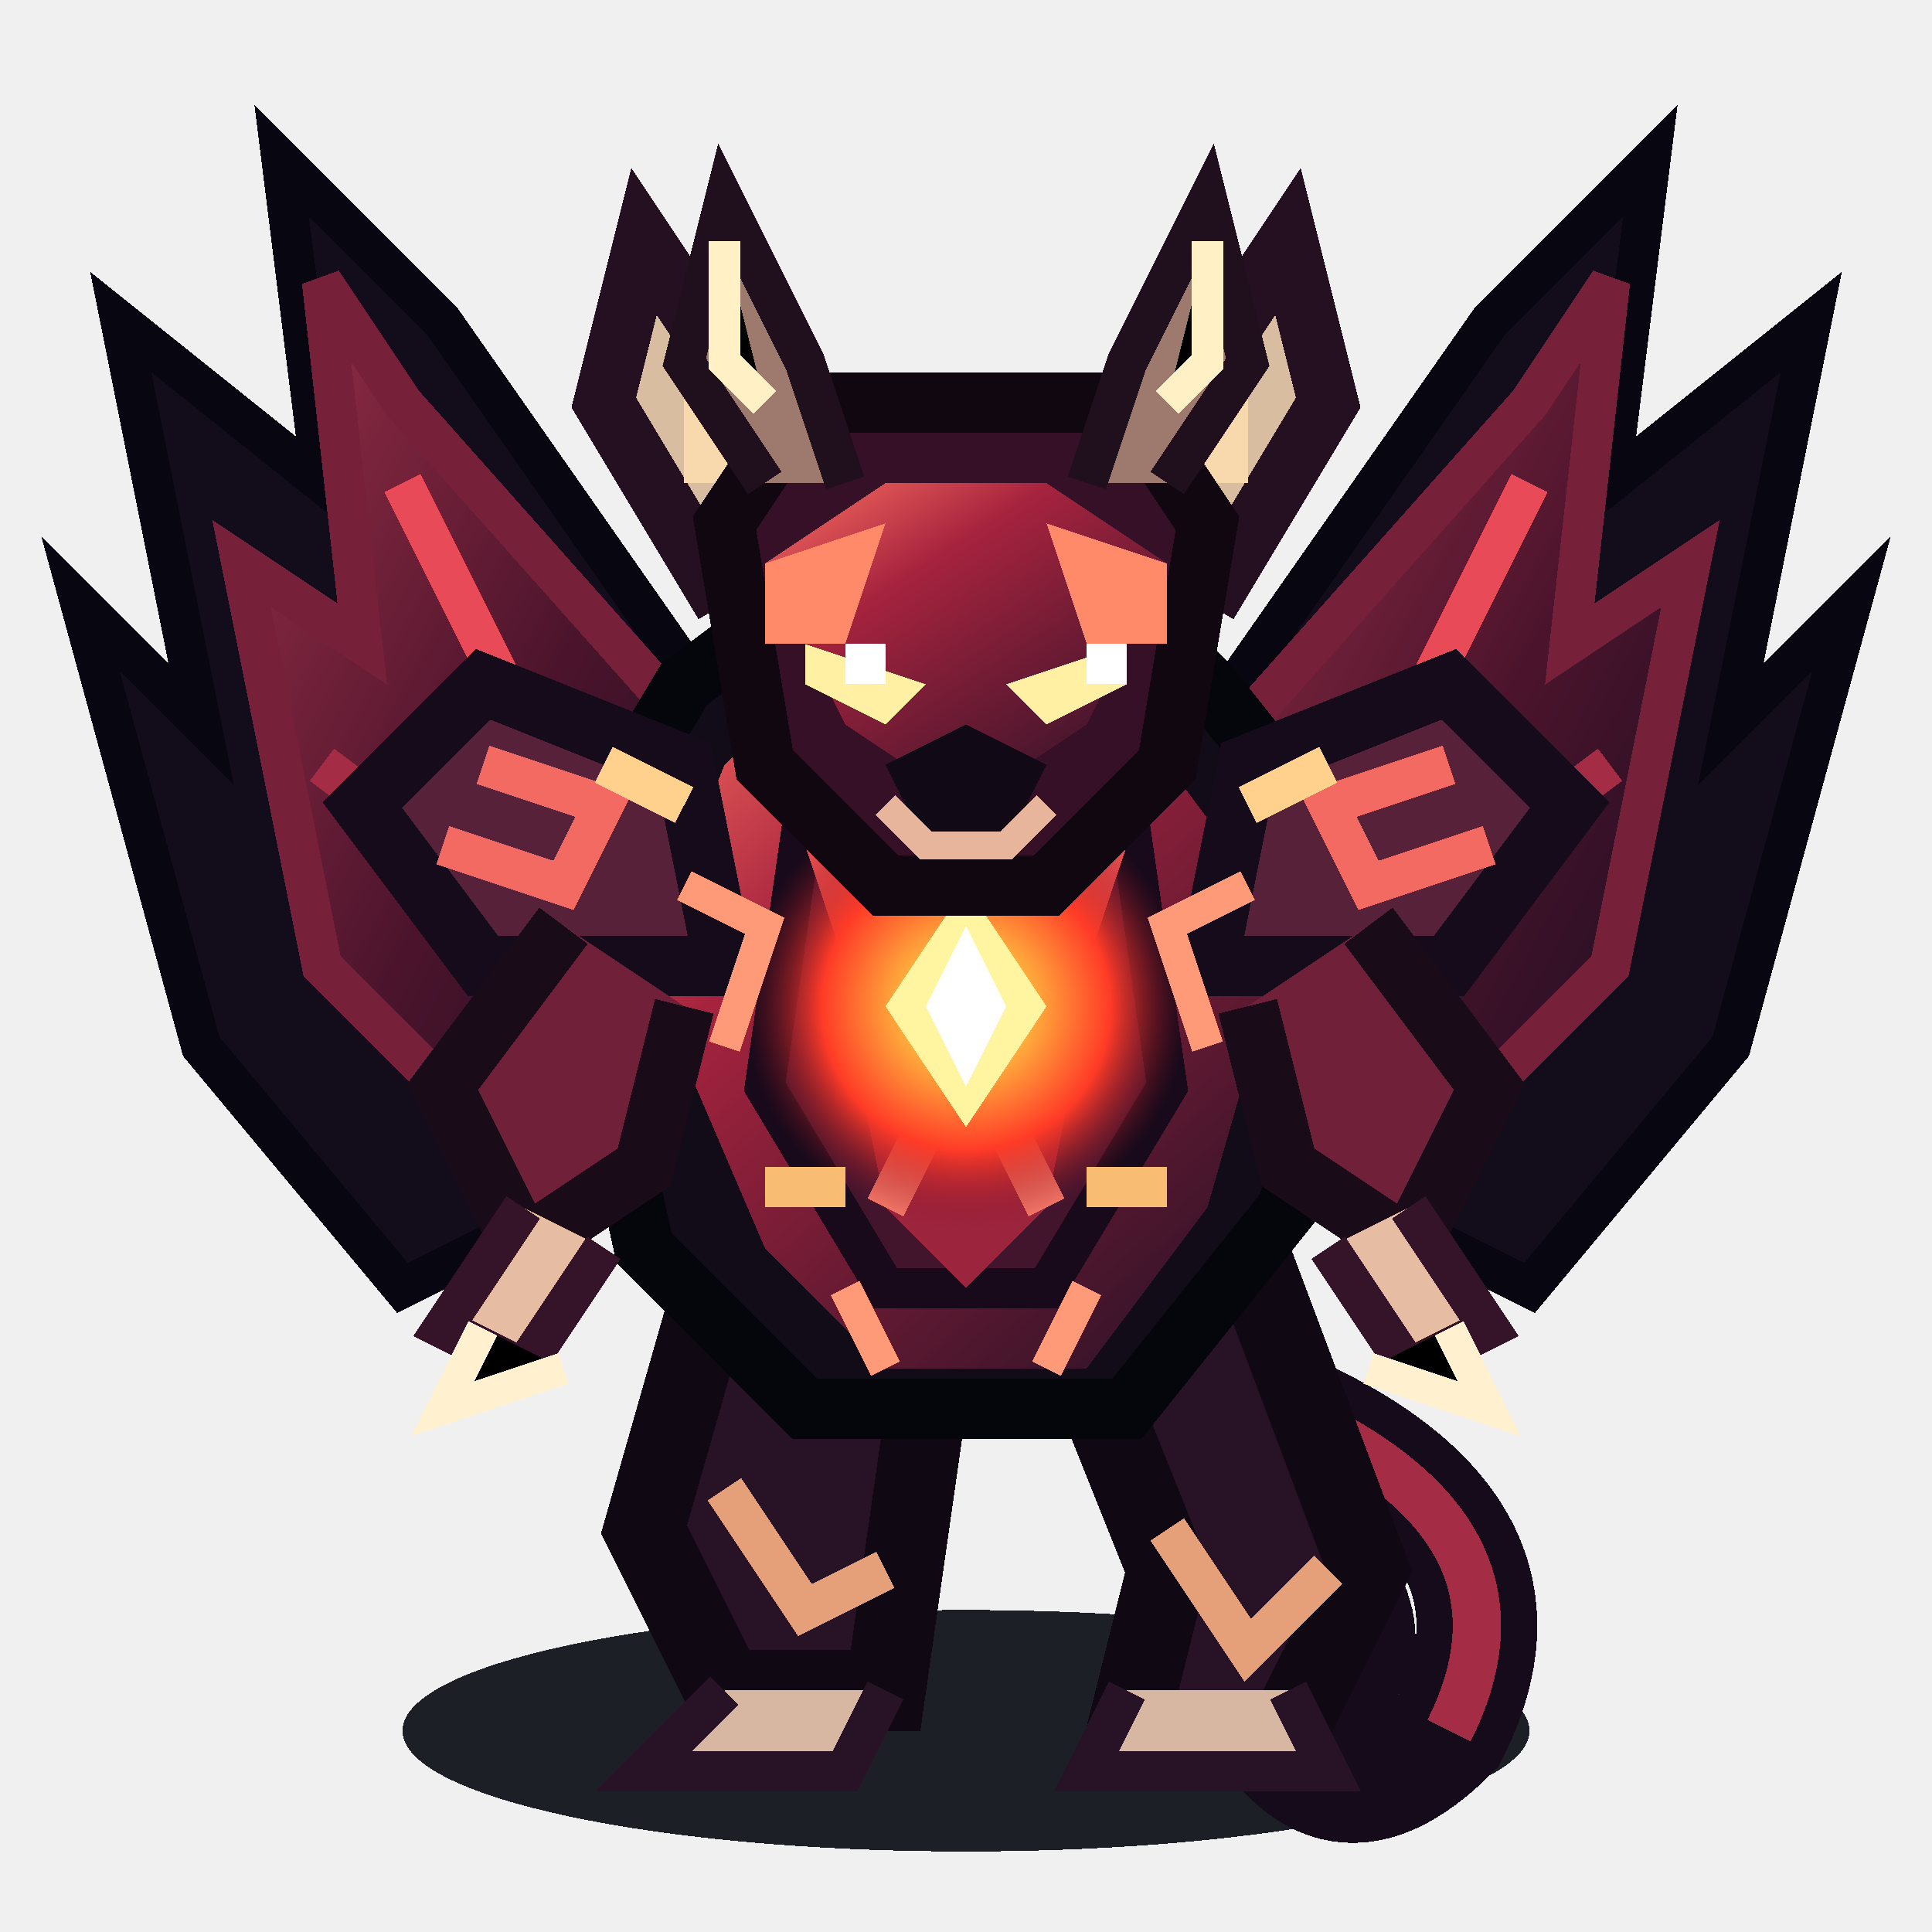
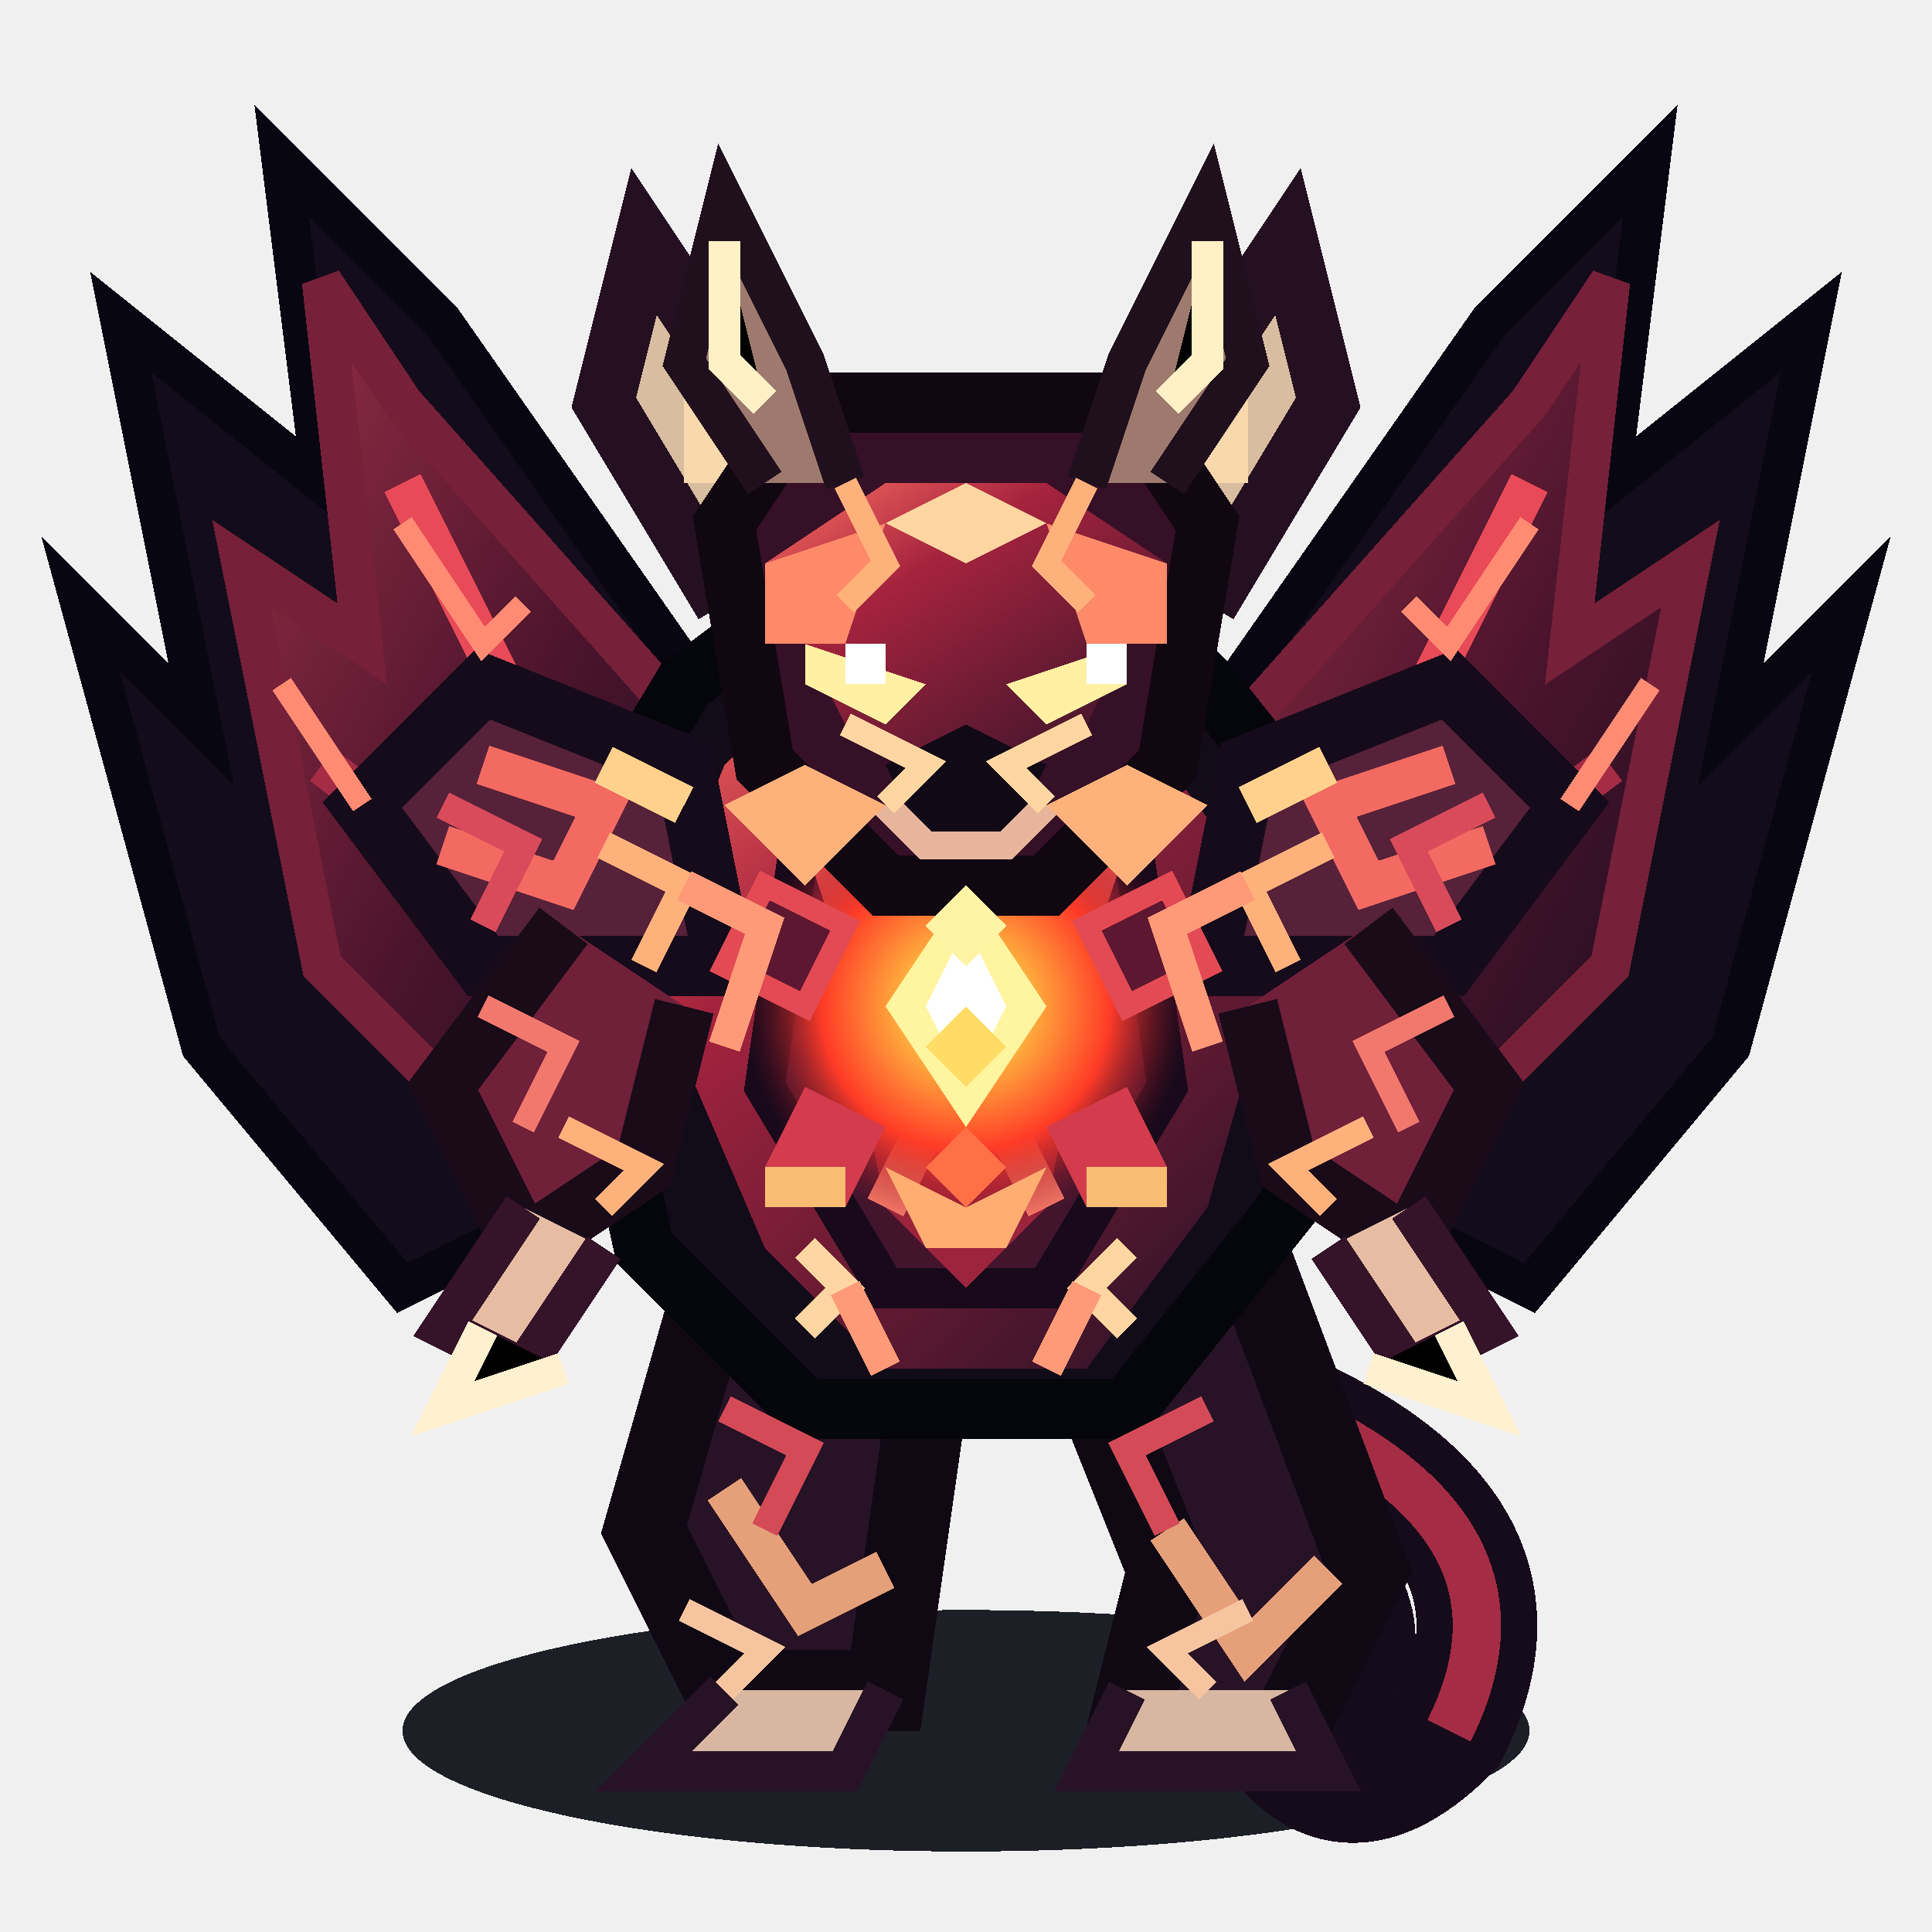
<svg xmlns="http://www.w3.org/2000/svg" width="256" height="256" viewBox="0 0 128 128" shape-rendering="crispEdges">
  <g transform="scale(2.666667)">
    <defs>
      <linearGradient id="wing" x2="1" y2="1">
        <stop stop-color="#9b3048" />
        <stop offset=".55" stop-color="#4b142c" />
        <stop offset="1" stop-color="#170d20" />
      </linearGradient>
      <linearGradient id="armor" x2=".8" y2="1">
        <stop stop-color="#ff7162" />
        <stop offset=".35" stop-color="#a6233e" />
        <stop offset="1" stop-color="#321329" />
      </linearGradient>
      <radialGradient id="core">
        <stop stop-color="#fff8b5" />
        <stop offset=".28" stop-color="#ffb43e" />
        <stop offset=".65" stop-color="#ff3b27" />
        <stop offset="1" stop-color="#7c102b" stop-opacity="0" />
      </radialGradient>
    </defs>
    <ellipse cx="24" cy="43" rx="14" ry="3" fill="#050811" opacity=".9" />
    <path d="M18 18 11 8 7 4 8 12 3 8 5 18 2 15 5 26 10 32 16 29 20 23Z" fill="#130c1b" stroke="#080711" />
    <path d="M30 18 37 8 41 4 40 12 45 8 43 18 46 15 43 26 38 32 32 29 28 23Z" fill="#130c1b" stroke="#080711" />
    <path d="M18 19 10 10 8 7 9 16 6 14 8 24 13 29 18 26Z" fill="url(#wing)" stroke="#772039" />
    <path d="M30 19 38 10 40 7 39 16 42 14 40 24 35 29 30 26Z" fill="url(#wing)" stroke="#772039" />
    <path d="M10 12 13 18 15 25M38 12 35 18 33 25" fill="none" stroke="#e84a57" stroke-width="1" />
    <path d="M8 19 12 22 14 27M40 19 36 22 34 27" fill="none" stroke="#a52c45" />
    <path d="M29 34 Q39 37 36 43 Q33 46 31 42 Q35 42 33 39" fill="none" stroke="#160b1a" stroke-width="3" />
    <path d="M29 34 Q39 37 36 43" fill="none" stroke="#a52c45" stroke-width="1.2" />
    <path d="M18 31 16 38 18 42 22 42 23 35M27 34 29 39 28 43 32 43 34 39 31 31" fill="#281326" stroke="#100914" stroke-width="2" />
    <path d="M18 37 20 40 22 39M29 38 31 41 33 39" fill="none" stroke="#e5a07a" />
    <path d="M18 42 16 44 21 44 22 42M28 42 27 44 33 44 32 42" fill="#d7b7a1" stroke="#281326" />
    <path d="M17 17 14 22 16 31 20 35 28 35 32 30 34 22 30 17 27 14 21 14Z" fill="#120b18" stroke="#05050c" stroke-width="1.5" />
    <path d="M18 19 16 24 19 31 22 34 27 34 30 30 32 23 29 19 26 16 21 16Z" fill="url(#armor)" />
    <path d="M17 19 12 17 9 20 12 24 18 24ZM31 19 36 17 39 20 36 24 30 24Z" fill="#57213a" stroke="#160b1a" stroke-width="1.5" />
    <path d="M12 19 15 20 14 22 11 21M36 19 33 20 34 22 37 21" fill="none" stroke="#f26a61" />
    <path d="M14 23 11 27 13 31 16 29 17 25M34 23 37 27 35 31 32 29 31 25" fill="#702039" stroke="#1a0b19" stroke-width="1.5" />
    <path d="M13 30 11 33 13 34 15 31M35 30 37 33 35 34 33 31" fill="#e6bda3" stroke="#351329" />
    <path d="M12 33 11 35 14 34M36 33 37 35 34 34" stroke="#fff0cf" stroke-width=".8" />
    <path d="M20 20 24 18 28 20 29 27 26 32 22 32 19 27Z" fill="#42152d" stroke="#180a1a" />
    <path d="M20 21 24 20 28 21 27 24 24 25 21 24Z" fill="#ed514f" />
    <path d="M21 25 24 27 27 25 26 30 24 32 22 30Z" fill="#9d243d" />
    <path d="M21 26 23 28 22 30M27 26 25 28 26 30" stroke="#f67a67" fill="none" />
    <circle cx="24" cy="25" r="5.5" fill="url(#core)" />
    <path d="M24 22 26 25 24 28 22 25Z" fill="#fff4a0" />
    <path d="M24 23 25 25 24 27 23 25Z" fill="#fff" />
    <path d="M18 15 15 10 16 6 20 12 22 13M30 15 33 10 32 6 28 12 26 13" fill="#d9bda0" stroke="#241021" stroke-width="1.5" />
    <path d="M17 12 17 8 19 12M31 12 31 8 29 12" fill="#f8d8ad" />
    <path d="M18 13 20 10 28 10 30 13 29 19 26 22 22 22 19 19Z" fill="#361027" stroke="#100711" stroke-width="1.5" />
    <path d="M19 14 22 12 26 12 29 14 27 18 24 20 21 18Z" fill="url(#armor)" />
    <path d="M19 14 22 13 21 16 19 16M29 14 26 13 27 16 29 16" fill="#ff8a69" />
    <path d="M20 16 23 17 22 18 20 17M28 16 25 17 26 18 28 17" fill="#fff0a3" />
    <rect x="21" y="16" width="1" height="1" fill="#fff" />
    <rect x="27" y="16" width="1" height="1" fill="#fff" />
    <path d="M22 19 24 18 26 19 25 21 23 21Z" fill="#120916" />
    <path d="M22 20 23 21 25 21 26 20" fill="none" stroke="#e7b59c" stroke-width=".7" />
    <path d="M19 12 17 9 18 5 20 9 21 12M29 12 31 9 30 5 28 9 27 12" fill="#9e7a6e" stroke="#20101d" stroke-width="1" />
    <path d="M18 6 18 9 19 10M30 6 30 9 29 10" stroke="#fff0c5" stroke-width=".8" />
+     <path d="M18 20 20 19 22 20 20 22Z M26 20 28 19 30 20 28 22Z" fill="#ffb17b" />
+     <path d="M19 22 21 23 20 25 18 24Z M29 22 27 23 28 25 30 24Z" fill="#5d1731" stroke="#e34a53" stroke-width=".55" />
+     <path d="M20 27 22 28 21 30 19 29Z M28 27 26 28 27 30 29 29Z" fill="#d43b4d" />
+     <path d="M22 29 24 30 26 29 25 31 23 31Z" fill="#ffad70" />
+     <path d="M20 31 21 32 20 33M28 31 27 32 28 33" fill="none" stroke="#ffd6a1" stroke-width=".7" />
+     <path d="M15 21 17 22 16 24M33 21 31 22 32 24" fill="none" stroke="#ffb17b" stroke-width=".7" />
+     <path d="M11 20 13 21 12 23M37 20 35 21 36 23" fill="none" stroke="#d94b5a" stroke-width=".7" />
+     <path d="M12 25 14 26 13 28M36 25 34 26 35 28" fill="none" stroke="#f1786d" stroke-width=".6" />
+     <path d="M21 12 22 14 21 15M27 12 26 14 27 15" fill="none" stroke="#ffb17b" stroke-width=".6" />
+     <path d="M22 13 24 12 26 13 24 14Z" fill="#ffd6a1" />
+     <path d="M21 18 23 19 22 20M27 18 25 19 26 20" fill="none" stroke="#ffd6a1" stroke-width=".6" />
+     <path d="M23 23 24 22 25 23 24 24Z" fill="#fff4a5" />
+     <path d="M23 26 24 25 25 26 24 27Z" fill="#ffdc66" />
+     <path d="M23 29 24 28 25 29 24 30Z" fill="#ff7047" />
+     <path d="M10 13 12 16 13 15M38 13 36 16 35 15M7 17 9 20M41 17 39 20" fill="none" stroke="#ff8b72" stroke-width=".55" />
+     <path d="M14 28 16 29 15 30M34 28 32 29 33 30" fill="none" stroke="#ffb17b" stroke-width=".6" />
+     <path d="M18 35 20 36 19 38M30 35 28 36 29 38" fill="none" stroke="#d44a57" stroke-width=".7" />
+     <path d="M17 40 19 41 18 42M31 40 29 41 30 42" fill="none" stroke="#f7c4a0" stroke-width=".6" />
    <path d="M17 22 19 23 18 26M31 22 29 23 30 26M21 32 22 34M27 32 26 34" fill="none" stroke="#ff9a78" stroke-width=".8" />
    <path d="M15 19 17 20M33 19 31 20" stroke="#ffd18c" stroke-width="1" />
    <rect x="19" y="29" width="2" height="1" fill="#f8bd72" />
    <rect x="27" y="29" width="2" height="1" fill="#f8bd72" />
  </g>
</svg>
